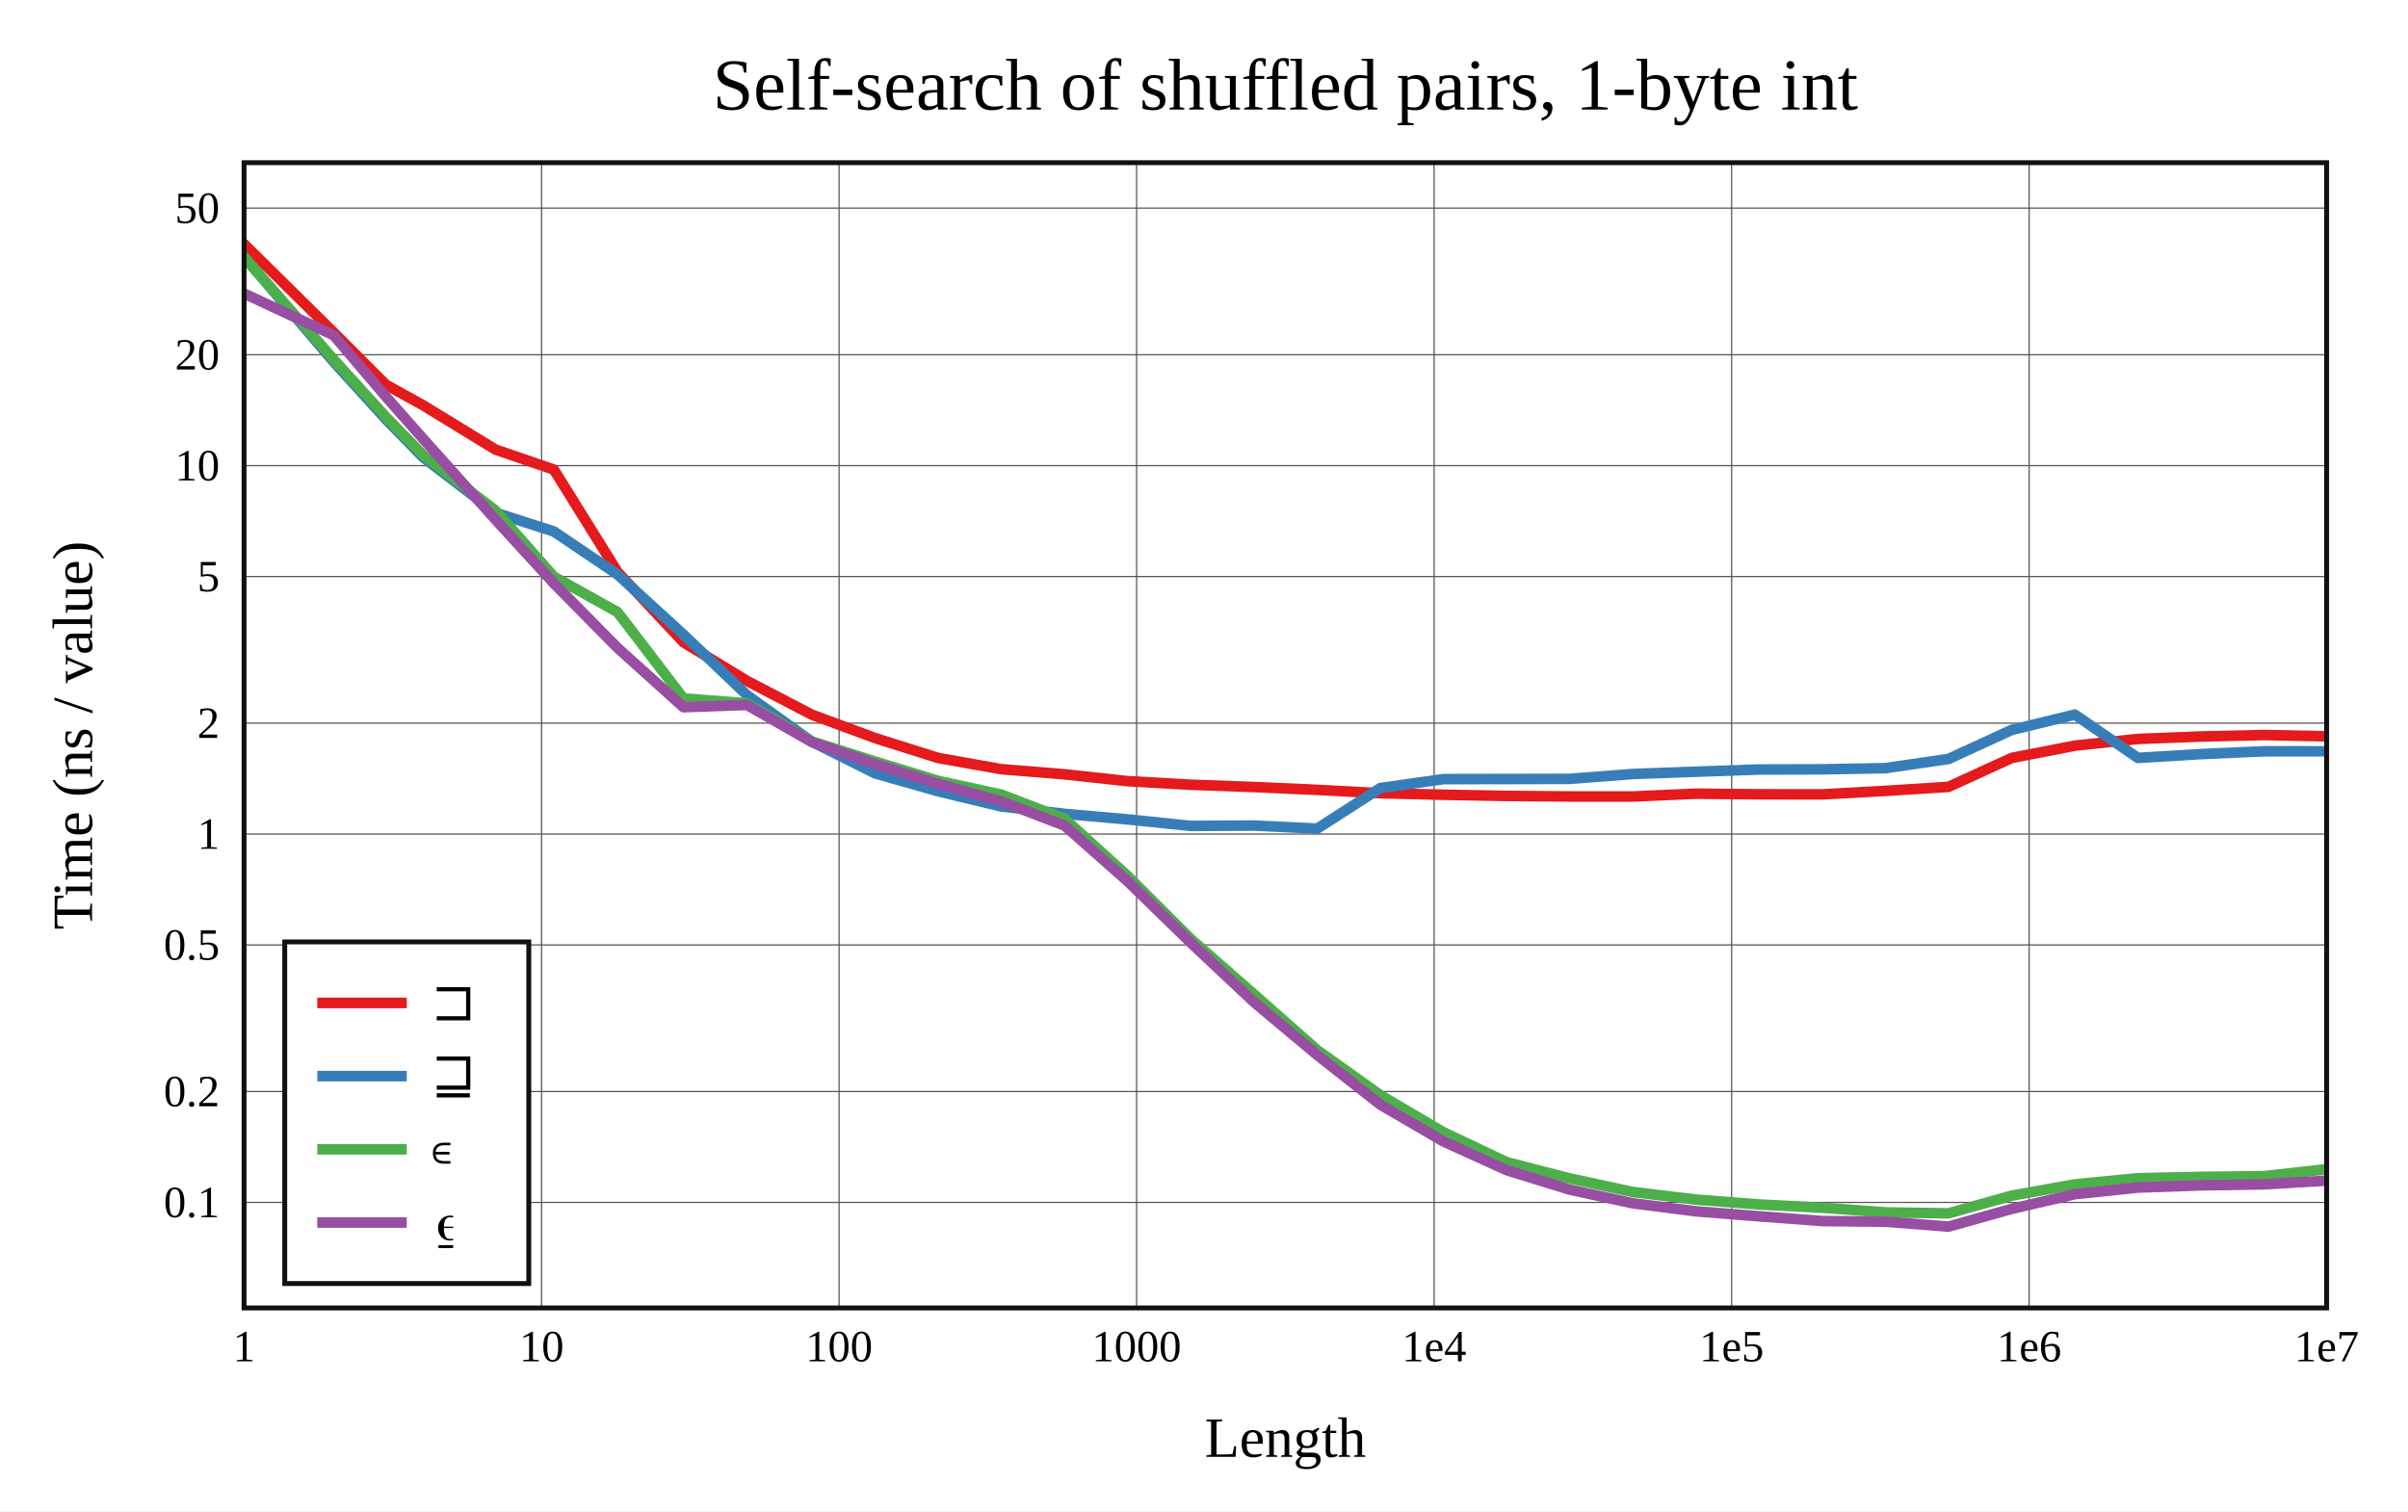
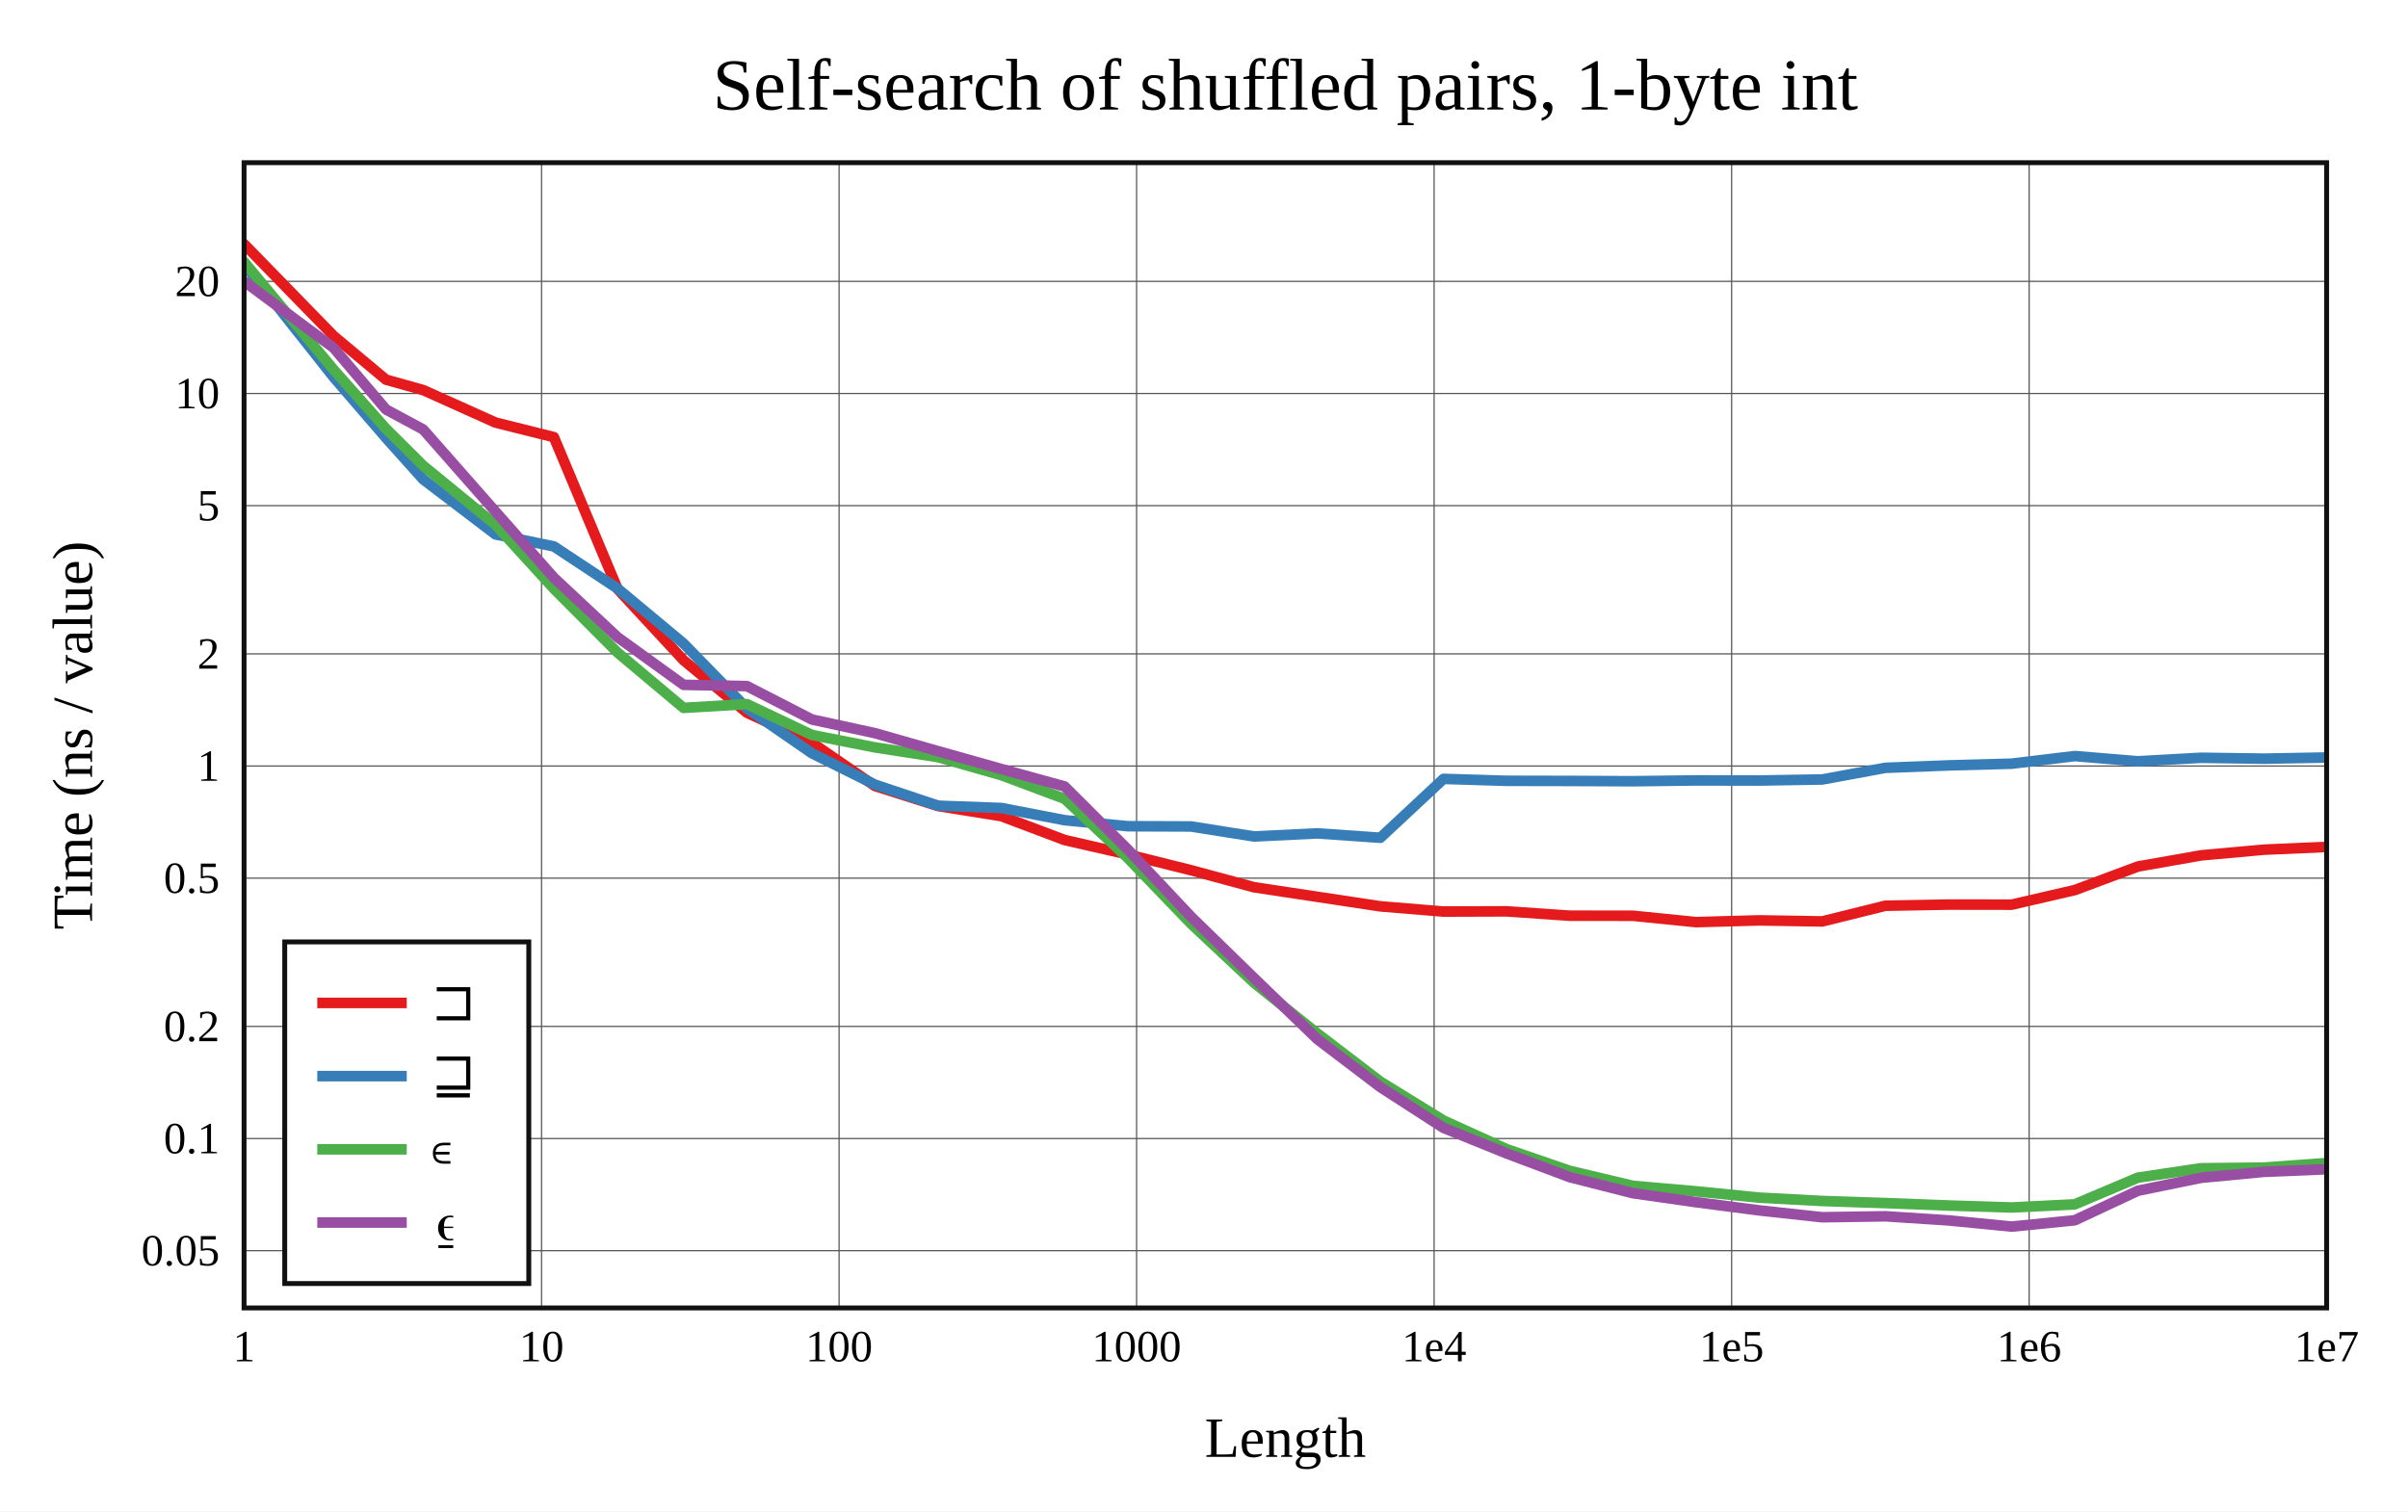
<svg xmlns="http://www.w3.org/2000/svg" viewBox="-60 -40 592 371.6" height="557.4" width="888">
  <g stroke-width="2.6" font-size="14px" text-anchor="middle">
    <defs>
      <clipPath id="clip">
        <rect x="0" y="0" width="512" height="281.6" />
      </clipPath>
    </defs>
    <rect fill="white" x="-60" y="-40" width="592" height="371.6" />
    <text dy="0.33em" font-size="18px" x="256" y="-19">Self-search of shuffled pairs, 1-byte int</text>
    <text dy="0.33em" x="256" y="313.6">Length</text>
    <text dy="0.33em" transform="rotate(-90)" x="-140.8" y="-42">Time (ns / value)</text>
    <g stroke-width="0.3" stroke="#555">
      <path d="M73.143 0v281.6" />
      <path d="M146.286 0v281.6" />
      <path d="M219.429 0v281.6" />
      <path d="M292.571 0v281.6" />
      <path d="M365.714 0v281.6" />
      <path d="M438.857 0v281.6" />
-       <path d="M0 255.655h512" />
-       <path d="M0 228.388h512" />
-       <path d="M0 192.342h512" />
-       <path d="M0 165.074h512" />
-       <path d="M0 137.807h512" />
-       <path d="M0 101.761h512" />
-       <path d="M0 74.494h512" />
-       <path d="M0 47.226h512" />
-       <path d="M0 11.18h512" />
+       <path d="M0 267.521h512" />
+       <path d="M0 239.948h512" />
+       <path d="M0 212.374h512" />
+       <path d="M0 175.924h512" />
+       <path d="M0 148.351h512" />
+       <path d="M0 120.778h512" />
+       <path d="M0 84.328h512" />
+       <path d="M0 56.754h512" />
+       <path d="M0 29.181h512" />
    </g>
    <g font-size="11px">
      <text dy="0.33em" x="0" y="291.1">1</text>
      <text dy="0.33em" x="73.143" y="291.1">10</text>
      <text dy="0.33em" x="146.286" y="291.1">100</text>
      <text dy="0.33em" x="219.429" y="291.1">1000</text>
      <text dy="0.33em" x="292.571" y="291.1">1e4</text>
      <text dy="0.33em" x="365.714" y="291.1">1e5</text>
      <text dy="0.33em" x="438.857" y="291.1">1e6</text>
      <text dy="0.33em" x="512" y="291.1">1e7</text>
      <g text-anchor="end">
-         <text dy="0.33em" x="-6" y="255.655">0.1</text>
-         <text dy="0.33em" x="-6" y="228.388">0.2</text>
-         <text dy="0.33em" x="-6" y="192.342">0.5</text>
-         <text dy="0.33em" x="-6" y="165.074">1</text>
-         <text dy="0.33em" x="-6" y="137.807">2</text>
-         <text dy="0.33em" x="-6" y="101.761">5</text>
-         <text dy="0.33em" x="-6" y="74.494">10</text>
-         <text dy="0.33em" x="-6" y="47.226">20</text>
-         <text dy="0.33em" x="-6" y="11.18">50</text>
+         <text dy="0.33em" x="-6" y="267.521">0.05</text>
+         <text dy="0.33em" x="-6" y="239.948">0.1</text>
+         <text dy="0.33em" x="-6" y="212.374">0.2</text>
+         <text dy="0.33em" x="-6" y="175.924">0.5</text>
+         <text dy="0.33em" x="-6" y="148.351">1</text>
+         <text dy="0.33em" x="-6" y="120.778">2</text>
+         <text dy="0.33em" x="-6" y="84.328">5</text>
+         <text dy="0.33em" x="-6" y="56.754">10</text>
+         <text dy="0.33em" x="-6" y="29.181">20</text>
      </g>
    </g>
    <g clip-path="url(#clip)" fill="none" stroke-linecap="round" stroke-linejoin="round">
-       <path stroke="#e41a1c" d="M0 20L22.018 41.736L34.898 54.608L44.036 59.663L61.813 70.543L76.17 75.471L91.814 100.629L108.041 117.941L123.626 127.409L139.592 135.73L155.105 141.465L170.601 146.368L186.171 149.131L201.739 150.397L217.26 152.074L232.792 152.954L248.318 153.518L263.836 154.209L279.358 155.038L294.878 155.417L310.399 155.707L325.919 155.839L341.44 155.842L356.96 155.156L372.48 155.306L388 155.326L403.52 154.468L419.04 153.477L434.56 146.366L450.08 143.35L465.6 141.692L481.12 141.09L496.64 140.732L512.16 141.05" />
-       <path stroke="#377eb8" d="M0 23.146L22.018 48.954L34.898 63.119L44.036 72.46L61.813 86.068L76.17 90.69L91.814 101.248L108.041 116.04L123.626 130.903L139.592 142.359L155.105 150.148L170.601 154.553L186.171 158.298L201.739 160.111L217.26 161.48L232.792 163.081L248.318 162.988L263.836 163.743L279.358 153.767L294.878 151.573L310.399 151.546L325.919 151.511L341.44 150.312L356.96 149.749L372.48 149.207L388 149.163L403.52 148.877L419.04 146.617L434.56 139.479L450.08 135.711L465.6 146.356L481.12 145.423L496.64 144.727L512.16 144.735" />
-       <path stroke="#4daf4a" d="M0 23.182L22.018 48.372L34.898 62.555L44.036 71.897L61.813 85.534L76.17 101.796L91.814 110.5L108.041 131.737L123.626 132.928L139.592 142.294L155.105 147.242L170.601 151.991L186.171 155.375L201.739 161.34L217.26 175.414L232.792 190.919L248.318 204.492L263.836 218.21L279.358 229.281L294.878 238.414L310.399 245.756L325.919 249.75L341.44 253.097L356.96 254.959L372.48 256.159L388 256.964L403.52 258.103L419.04 258.335L434.56 253.997L450.08 251.221L465.6 249.698L481.12 249.372L496.64 249.196L512.16 247.467" />
-       <path stroke="#984ea3" d="M0 32.174L22.018 42.419L34.898 57.556L44.036 67.903L61.813 87.768L76.17 103.44L91.814 119.293L108.041 133.897L123.626 133.331L139.592 142.467L155.105 147.852L170.601 152.725L186.171 157.056L201.739 163.013L217.26 176.724L232.792 191.847L248.318 206.432L263.836 219.412L279.358 231.623L294.878 240.667L310.399 247.722L325.919 252.511L341.44 255.878L356.96 257.851L372.48 259.072L388 260.242L403.52 260.398L419.04 261.6L434.56 257.246L450.08 253.633L465.6 252.004L481.12 251.461L496.64 251.214L512.16 250.283" />
+       <path stroke="#e41a1c" d="M0 20L22.018 42.599L34.898 53.355L44.036 55.913L61.813 63.901L76.17 67.486L91.814 104.798L108.041 122.332L123.626 135.246L139.592 142.613L155.105 153.266L170.601 158.186L186.171 160.678L201.739 166.546L217.26 170.098L232.792 173.97L248.318 178.163L263.836 180.509L279.358 182.856L294.878 184.136L310.399 184.085L325.919 185.158L341.44 185.171L356.96 186.738L372.48 186.305L388 186.56L403.52 182.707L419.04 182.417L434.56 182.439L450.08 178.854L465.6 173.061L481.12 170.323L496.64 168.919L512.16 168.243" />
+       <path stroke="#377eb8" d="M0 24.913L22.018 52.736L34.898 67.668L44.036 77.872L61.813 91.403L76.17 94.357L91.814 104.699L108.041 118.215L123.626 134.189L139.592 145.203L155.105 152.926L170.601 158.114L186.171 158.673L201.739 161.675L217.26 163.153L232.792 163.214L248.318 165.674L263.836 164.912L279.358 165.993L294.878 151.515L310.399 151.988L325.919 152.02L341.44 152.09L356.96 151.895L372.48 151.917L388 151.659L403.52 148.796L419.04 148.2L434.56 147.777L450.08 145.906L465.6 147.187L481.12 146.326L496.64 146.542L512.16 146.257" />
+       <path stroke="#4daf4a" d="M0 24.392L22.018 50.887L34.898 65.415L44.036 74.492L61.813 89.028L76.17 104.759L91.814 120.443L108.041 134.057L123.626 133.13L139.592 140.716L155.105 143.773L170.601 146.167L186.171 150.6L201.739 156.416L217.26 170.962L232.792 187.103L248.318 201.663L263.836 214.094L279.358 225.955L294.878 235.517L310.399 242.559L325.919 247.887L341.44 251.577L356.96 252.927L372.48 254.475L388 255.302L403.52 255.816L419.04 256.413L434.56 256.901L450.08 256.127L465.6 249.565L481.12 247.256L496.64 247.09L512.16 245.967" />
+       <path stroke="#984ea3" d="M0 29.165L22.018 45.52L34.898 60.689L44.036 65.598L61.813 85.796L76.17 102.042L91.814 116.669L108.041 128.383L123.626 128.698L139.592 136.909L155.105 140.275L170.601 144.702L186.171 149.087L201.739 153.381L217.26 168.856L232.792 185.38L248.318 200.506L263.836 215.495L279.358 227.3L294.878 237.324L310.399 243.609L325.919 249.445L341.44 253.388L356.96 255.599L372.48 257.615L388 259.302L403.52 259.07L419.04 260.075L434.56 261.6L450.08 260.045L465.6 252.784L481.12 249.604L496.64 248.132L512.16 247.494" />
    </g>
    <rect stroke-width="1.2" stroke="#111" fill="none" x="0" y="0" width="512" height="281.6" />
    <g transform="translate(10,191.6)" text-anchor="start" font-size="13px">
      <rect stroke-width="1.2" stroke="#111" fill="white" x="0" y="0" width="60" height="84" />
      <path stroke="#e41a1c" d="M8 15h22" />
      <path stroke="#377eb8" d="M8 33h22" />
      <path stroke="#4daf4a" d="M8 51h22" />
      <path stroke="#984ea3" d="M8 69h22" />
      <text dy="0.33em" x="36" y="15">⊐</text>
      <text dy="0.33em" x="36" y="33">⊒</text>
      <text dy="0.33em" x="36" y="51">∊</text>
      <text dy="0.33em" x="36" y="69">⍷</text>
    </g>
  </g>
</svg>
